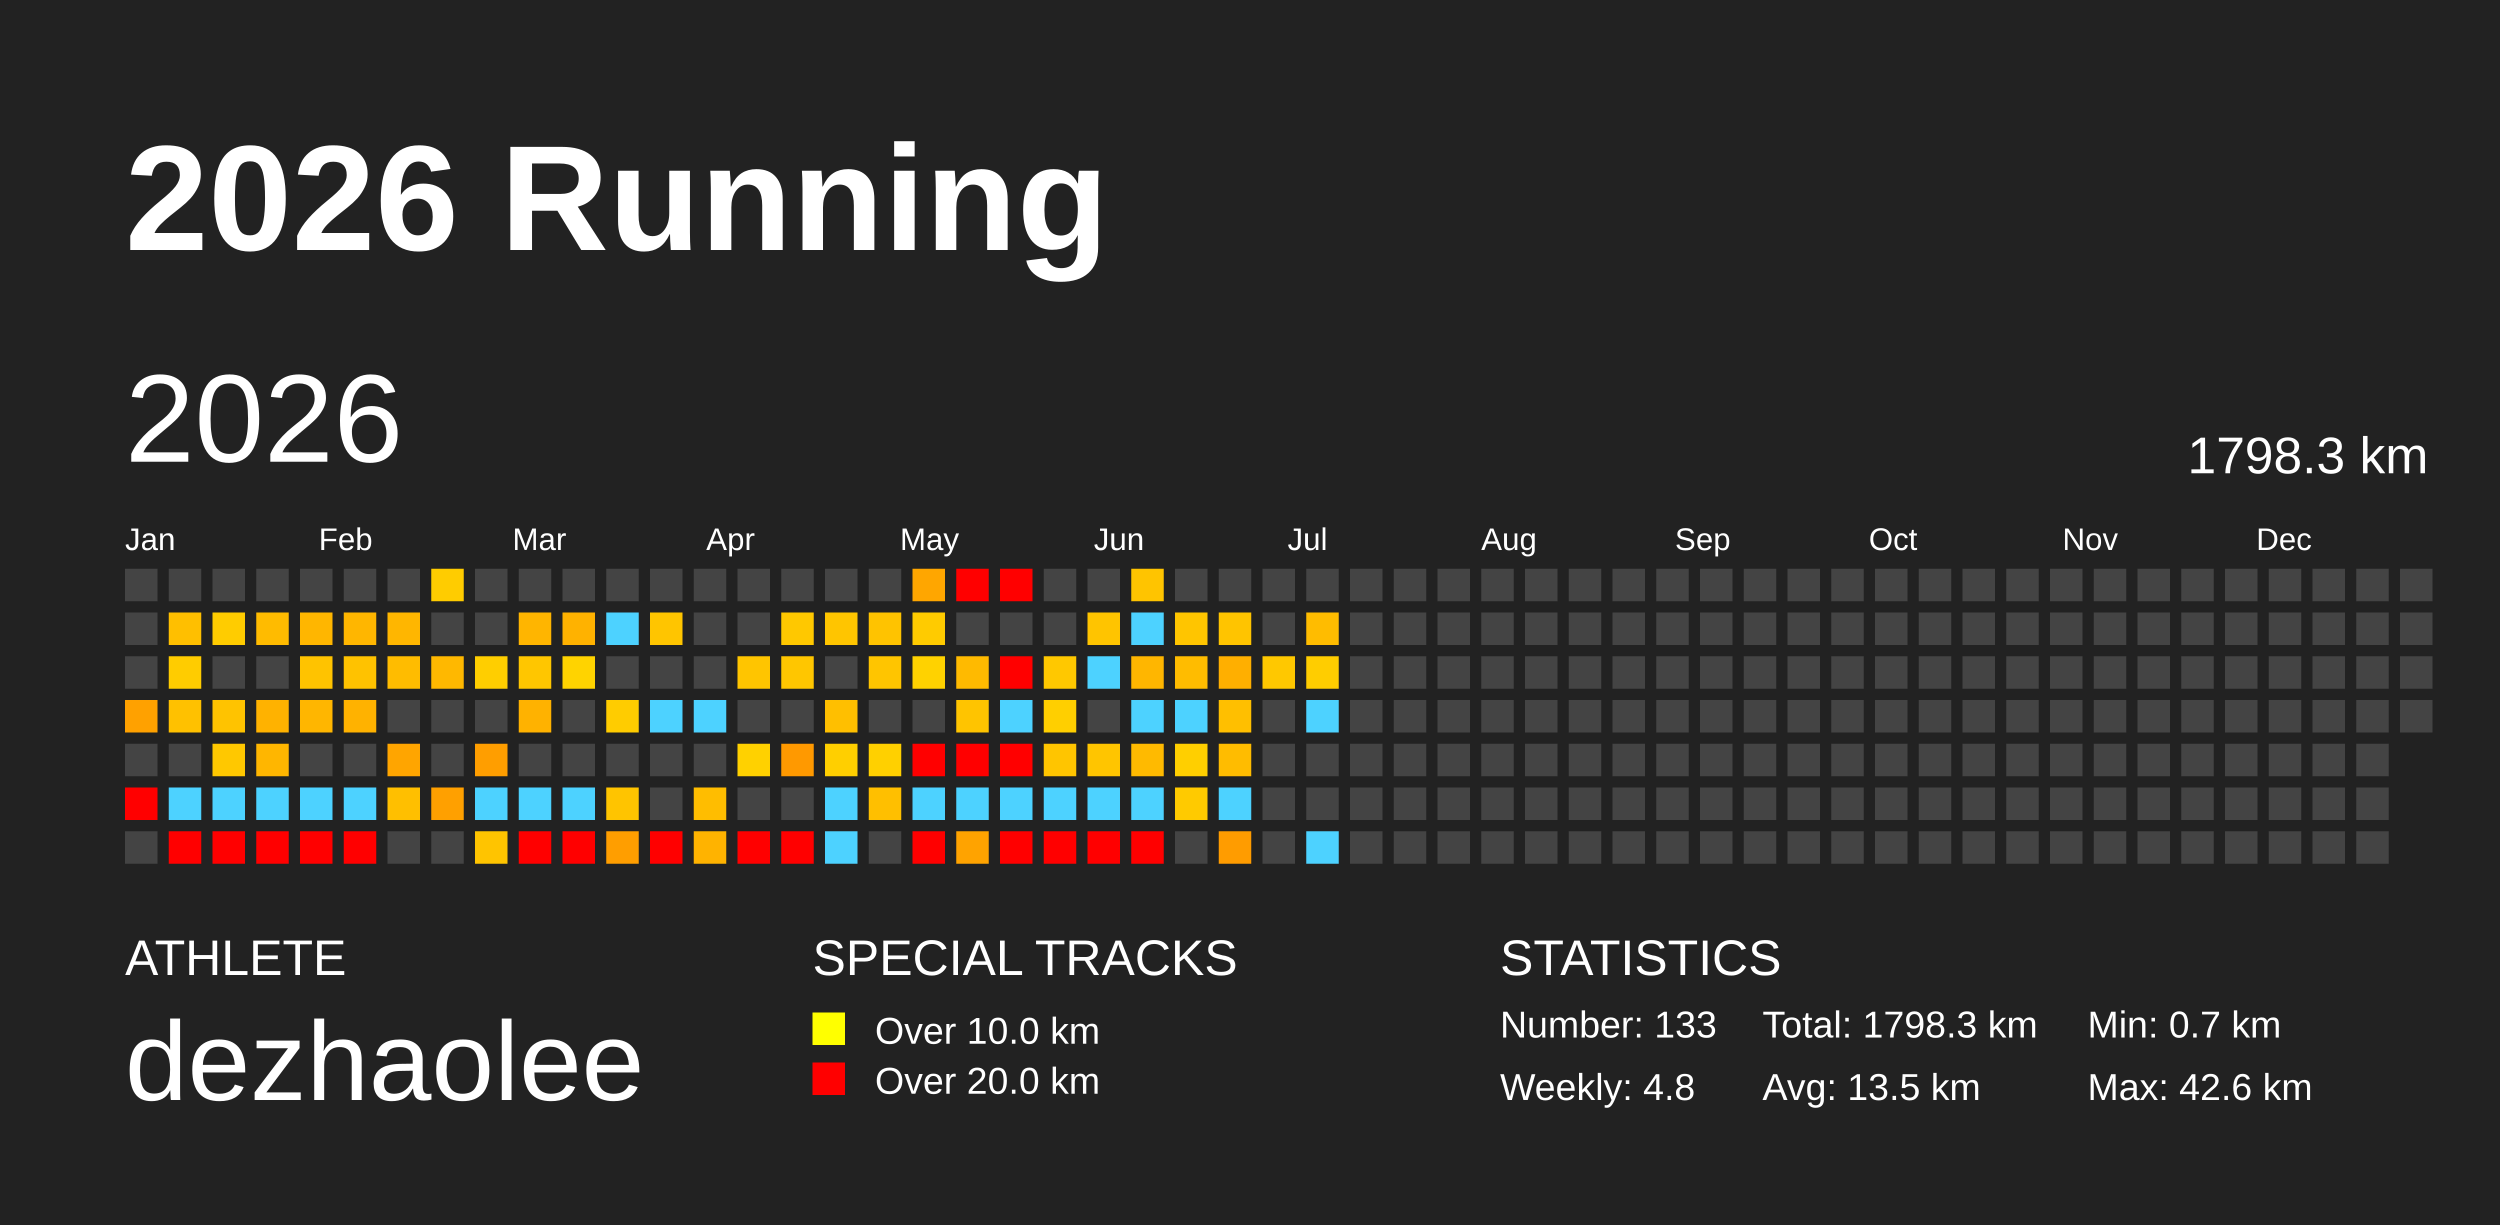
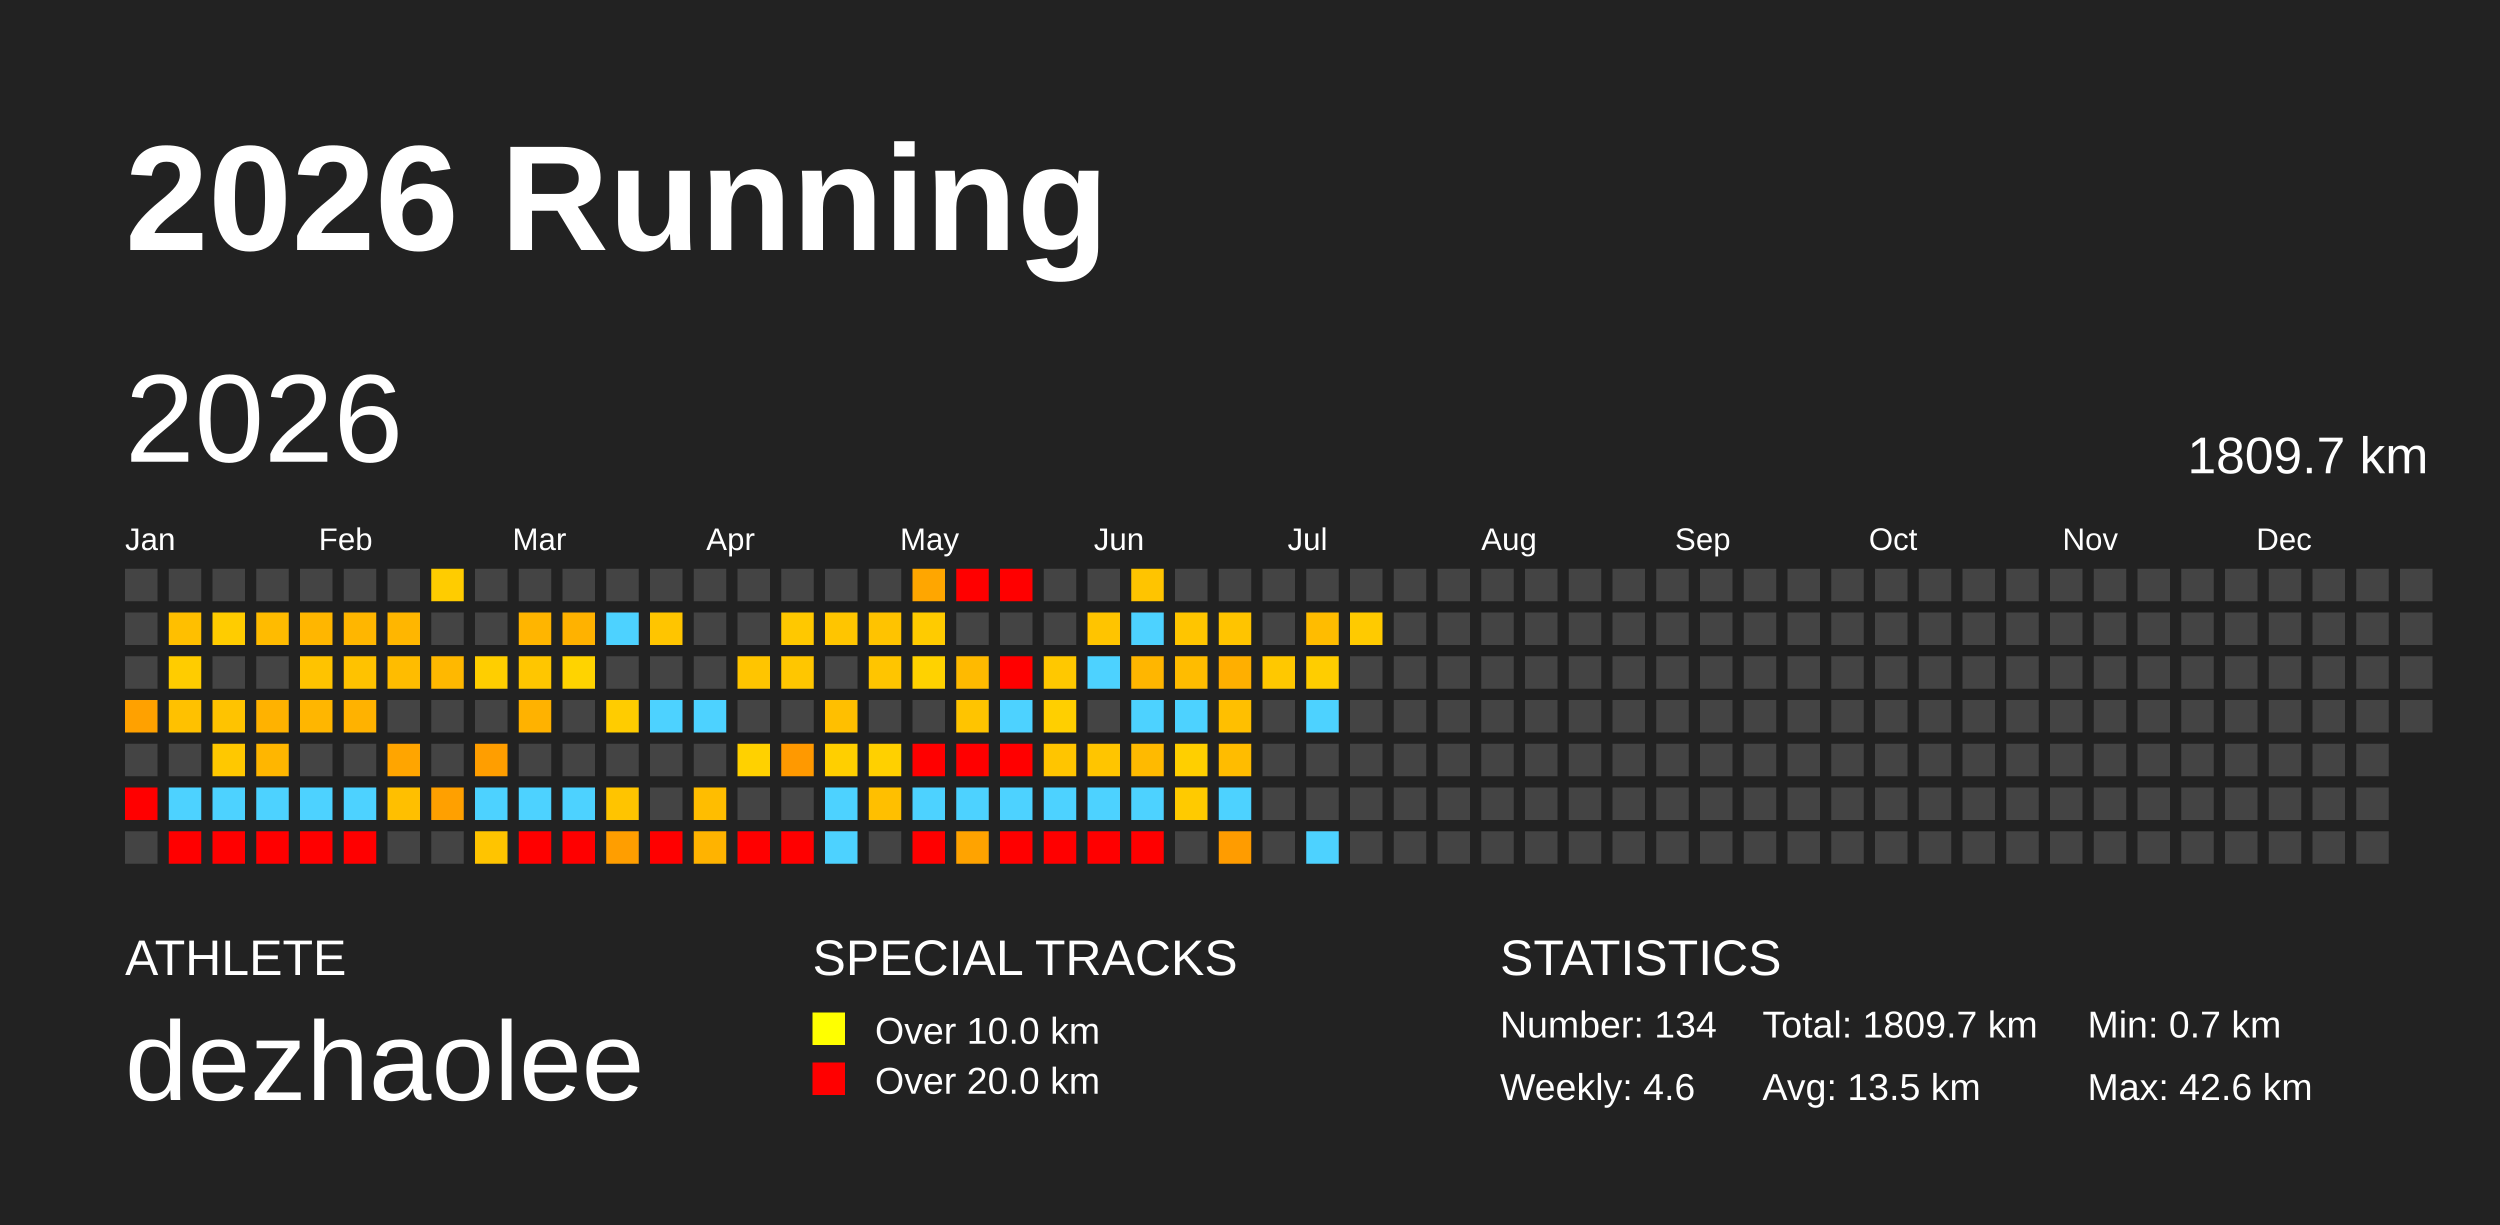
<svg xmlns="http://www.w3.org/2000/svg" baseProfile="full" height="98mm" version="1.1" viewBox="0,0,200,98" width="200mm">
  <defs />
  <rect fill="#222222" height="98" width="200" x="0" y="0" />
  <text fill="#FFFFFF" style="font-size:12px; font-family:Arial; font-weight:bold;" x="10" y="20">2026 Running</text>
  <text fill="#FFFFFF" style="font-size:4px; font-family:Arial" x="10" y="78">ATHLETE</text>
  <text fill="#FFFFFF" style="font-size:9px; font-family:Arial" x="10" y="88">dezhaolee</text>
  <text fill="#FFFFFF" style="font-size:4px; font-family:Arial" x="65" y="78">SPECIAL TRACKS</text>
  <rect fill="yellow" height="2.6" width="2.6" x="65" y="81" />
  <text fill="#FFFFFF" style="font-size:3px; font-family:Arial" x="70" y="83.5">Over 10.0 km</text>
  <rect fill="red" height="2.6" width="2.6" x="65" y="85" />
  <text fill="#FFFFFF" style="font-size:3px; font-family:Arial" x="70" y="87.5">Over 20.0 km</text>
  <text fill="#FFFFFF" style="font-size:4px; font-family:Arial" x="120" y="78">STATISTICS</text>
-   <text fill="#FFFFFF" style="font-size:3px; font-family:Arial" x="120" y="83">Number: 133</text>
-   <text fill="#FFFFFF" style="font-size:3px; font-family:Arial" x="120" y="88">Weekly: 4.8</text>
-   <text fill="#FFFFFF" style="font-size:3px; font-family:Arial" x="141" y="83">Total: 1798.3 km</text>
+   <text fill="#FFFFFF" style="font-size:3px; font-family:Arial" x="120" y="83">Number: 134</text>
+   <text fill="#FFFFFF" style="font-size:3px; font-family:Arial" x="120" y="88">Weekly: 4.6</text>
+   <text fill="#FFFFFF" style="font-size:3px; font-family:Arial" x="141" y="83">Total: 1809.7 km</text>
  <text fill="#FFFFFF" style="font-size:3px; font-family:Arial" x="141" y="88">Avg: 13.5 km</text>
  <text fill="#FFFFFF" style="font-size:3px; font-family:Arial" x="167" y="83">Min: 0.7 km</text>
  <text fill="#FFFFFF" style="font-size:3px; font-family:Arial" x="167" y="88">Max: 42.6 km</text>
  <text dominant-baseline="hanging" fill="#FFFFFF" style="font-size:10.0px; font-family:Arial;" x="10" y="30">2026</text>
-   <text dominant-baseline="hanging" fill="#FFFFFF" style="font-size:4.125px; font-family:Arial;" x="175" y="35">1798.3 km</text>
+   <text dominant-baseline="hanging" fill="#FFFFFF" style="font-size:4.125px; font-family:Arial;" x="175" y="35">1809.7 km</text>
  <text fill="#FFFFFF" style="font-size:2.5px; font-family:Arial" x="10.0" y="44">Jan</text>
  <text fill="#FFFFFF" style="font-size:2.5px; font-family:Arial" x="25.5" y="44">Feb</text>
  <text fill="#FFFFFF" style="font-size:2.5px; font-family:Arial" x="41.0" y="44">Mar</text>
  <text fill="#FFFFFF" style="font-size:2.5px; font-family:Arial" x="56.5" y="44">Apr</text>
  <text fill="#FFFFFF" style="font-size:2.5px; font-family:Arial" x="72.0" y="44">May</text>
  <text fill="#FFFFFF" style="font-size:2.5px; font-family:Arial" x="87.5" y="44">Jun</text>
  <text fill="#FFFFFF" style="font-size:2.5px; font-family:Arial" x="103.0" y="44">Jul</text>
  <text fill="#FFFFFF" style="font-size:2.5px; font-family:Arial" x="118.5" y="44">Aug</text>
  <text fill="#FFFFFF" style="font-size:2.5px; font-family:Arial" x="134.0" y="44">Sep</text>
  <text fill="#FFFFFF" style="font-size:2.5px; font-family:Arial" x="149.5" y="44">Oct</text>
  <text fill="#FFFFFF" style="font-size:2.5px; font-family:Arial" x="165.0" y="44">Nov</text>
  <text fill="#FFFFFF" style="font-size:2.5px; font-family:Arial" x="180.5" y="44">Dec</text>
  <rect fill="#444444" height="2.6" width="2.6" x="10.0" y="45.5" />
  <rect fill="#444444" height="2.6" width="2.6" x="10.0" y="49.0" />
  <rect fill="#444444" height="2.6" width="2.6" x="10.0" y="52.5" />
  <rect fill="#ffa100" height="2.6" width="2.6" x="10.0" y="56.0" />
  <rect fill="#444444" height="2.6" width="2.6" x="10.0" y="59.5" />
  <rect fill="red" height="2.6" width="2.6" x="10.0" y="63.0" />
  <rect fill="#444444" height="2.6" width="2.6" x="10.0" y="66.5" />
  <rect fill="#444444" height="2.6" width="2.6" x="13.5" y="45.5" />
  <rect fill="#ffbf00" height="2.6" width="2.6" x="13.5" y="49.0" />
  <rect fill="#ffcc00" height="2.6" width="2.6" x="13.5" y="52.5" />
  <rect fill="#ffc100" height="2.6" width="2.6" x="13.5" y="56.0" />
  <rect fill="#444444" height="2.6" width="2.6" x="13.5" y="59.5" />
  <rect fill="#4dd2ff" height="2.6" width="2.6" x="13.5" y="63.0" />
  <rect fill="red" height="2.6" width="2.6" x="13.5" y="66.5" />
  <rect fill="#444444" height="2.6" width="2.6" x="17.0" y="45.5" />
  <rect fill="#ffcc00" height="2.6" width="2.6" x="17.0" y="49.0" />
  <rect fill="#444444" height="2.6" width="2.6" x="17.0" y="52.5" />
  <rect fill="#ffc300" height="2.6" width="2.6" x="17.0" y="56.0" />
  <rect fill="#ffc800" height="2.6" width="2.6" x="17.0" y="59.5" />
  <rect fill="#4dd2ff" height="2.6" width="2.6" x="17.0" y="63.0" />
  <rect fill="red" height="2.6" width="2.6" x="17.0" y="66.5" />
  <rect fill="#444444" height="2.6" width="2.6" x="20.5" y="45.5" />
  <rect fill="#ffbb00" height="2.6" width="2.6" x="20.5" y="49.0" />
  <rect fill="#444444" height="2.6" width="2.6" x="20.5" y="52.5" />
  <rect fill="#ffb200" height="2.6" width="2.6" x="20.5" y="56.0" />
  <rect fill="#ffb600" height="2.6" width="2.6" x="20.5" y="59.5" />
  <rect fill="#4dd2ff" height="2.6" width="2.6" x="20.5" y="63.0" />
  <rect fill="red" height="2.6" width="2.6" x="20.5" y="66.5" />
  <rect fill="#444444" height="2.6" width="2.6" x="24.0" y="45.5" />
  <rect fill="#ffb600" height="2.6" width="2.6" x="24.0" y="49.0" />
  <rect fill="#ffc300" height="2.6" width="2.6" x="24.0" y="52.5" />
  <rect fill="#ffb600" height="2.6" width="2.6" x="24.0" y="56.0" />
  <rect fill="#444444" height="2.6" width="2.6" x="24.0" y="59.5" />
  <rect fill="#4dd2ff" height="2.6" width="2.6" x="24.0" y="63.0" />
  <rect fill="red" height="2.6" width="2.6" x="24.0" y="66.5" />
  <rect fill="#444444" height="2.6" width="2.6" x="27.5" y="45.5" />
  <rect fill="#ffb600" height="2.6" width="2.6" x="27.5" y="49.0" />
  <rect fill="#ffc200" height="2.6" width="2.6" x="27.5" y="52.5" />
  <rect fill="#ffb200" height="2.6" width="2.6" x="27.5" y="56.0" />
  <rect fill="#444444" height="2.6" width="2.6" x="27.5" y="59.5" />
  <rect fill="#4dd2ff" height="2.6" width="2.6" x="27.5" y="63.0" />
  <rect fill="red" height="2.6" width="2.6" x="27.5" y="66.5" />
  <rect fill="#444444" height="2.6" width="2.6" x="31.0" y="45.5" />
  <rect fill="#ffb600" height="2.6" width="2.6" x="31.0" y="49.0" />
  <rect fill="#ffbc00" height="2.6" width="2.6" x="31.0" y="52.5" />
  <rect fill="#444444" height="2.6" width="2.6" x="31.0" y="56.0" />
  <rect fill="#ffa500" height="2.6" width="2.6" x="31.0" y="59.5" />
  <rect fill="#ffbf00" height="2.6" width="2.6" x="31.0" y="63.0" />
  <rect fill="#444444" height="2.6" width="2.6" x="31.0" y="66.5" />
  <rect fill="#ffcc00" height="2.6" width="2.6" x="34.5" y="45.5" />
  <rect fill="#444444" height="2.6" width="2.6" x="34.5" y="49.0" />
  <rect fill="#ffb800" height="2.6" width="2.6" x="34.5" y="52.5" />
  <rect fill="#444444" height="2.6" width="2.6" x="34.5" y="56.0" />
  <rect fill="#444444" height="2.6" width="2.6" x="34.5" y="59.5" />
  <rect fill="#ffa000" height="2.6" width="2.6" x="34.5" y="63.0" />
  <rect fill="#444444" height="2.6" width="2.6" x="34.5" y="66.5" />
  <rect fill="#444444" height="2.6" width="2.6" x="38.0" y="45.5" />
  <rect fill="#444444" height="2.6" width="2.6" x="38.0" y="49.0" />
  <rect fill="#ffce00" height="2.6" width="2.6" x="38.0" y="52.5" />
  <rect fill="#444444" height="2.6" width="2.6" x="38.0" y="56.0" />
  <rect fill="#ff9e00" height="2.6" width="2.6" x="38.0" y="59.5" />
  <rect fill="#4dd2ff" height="2.6" width="2.6" x="38.0" y="63.0" />
  <rect fill="#ffc400" height="2.6" width="2.6" x="38.0" y="66.5" />
  <rect fill="#444444" height="2.6" width="2.6" x="41.5" y="45.5" />
  <rect fill="#ffb500" height="2.6" width="2.6" x="41.5" y="49.0" />
  <rect fill="#ffc600" height="2.6" width="2.6" x="41.5" y="52.5" />
  <rect fill="#ffb200" height="2.6" width="2.6" x="41.5" y="56.0" />
  <rect fill="#444444" height="2.6" width="2.6" x="41.5" y="59.5" />
  <rect fill="#4dd2ff" height="2.6" width="2.6" x="41.5" y="63.0" />
  <rect fill="red" height="2.6" width="2.6" x="41.5" y="66.5" />
  <rect fill="#444444" height="2.6" width="2.6" x="45.0" y="45.5" />
  <rect fill="#ffb200" height="2.6" width="2.6" x="45.0" y="49.0" />
  <rect fill="#ffd300" height="2.6" width="2.6" x="45.0" y="52.5" />
  <rect fill="#444444" height="2.6" width="2.6" x="45.0" y="56.0" />
  <rect fill="#444444" height="2.6" width="2.6" x="45.0" y="59.5" />
  <rect fill="#4dd2ff" height="2.6" width="2.6" x="45.0" y="63.0" />
  <rect fill="red" height="2.6" width="2.6" x="45.0" y="66.5" />
  <rect fill="#444444" height="2.6" width="2.6" x="48.5" y="45.5" />
  <rect fill="#4dd2ff" height="2.6" width="2.6" x="48.5" y="49.0" />
  <rect fill="#444444" height="2.6" width="2.6" x="48.5" y="52.5" />
  <rect fill="#ffcc00" height="2.6" width="2.6" x="48.5" y="56.0" />
  <rect fill="#444444" height="2.6" width="2.6" x="48.5" y="59.5" />
  <rect fill="#ffc400" height="2.6" width="2.6" x="48.5" y="63.0" />
  <rect fill="#ff9e00" height="2.6" width="2.6" x="48.5" y="66.5" />
  <rect fill="#444444" height="2.6" width="2.6" x="52.0" y="45.5" />
  <rect fill="#ffc500" height="2.6" width="2.6" x="52.0" y="49.0" />
  <rect fill="#444444" height="2.6" width="2.6" x="52.0" y="52.5" />
  <rect fill="#4dd2ff" height="2.6" width="2.6" x="52.0" y="56.0" />
  <rect fill="#444444" height="2.6" width="2.6" x="52.0" y="59.5" />
  <rect fill="#444444" height="2.6" width="2.6" x="52.0" y="63.0" />
  <rect fill="red" height="2.6" width="2.6" x="52.0" y="66.5" />
  <rect fill="#444444" height="2.6" width="2.6" x="55.5" y="45.5" />
  <rect fill="#444444" height="2.6" width="2.6" x="55.5" y="49.0" />
  <rect fill="#444444" height="2.6" width="2.6" x="55.5" y="52.5" />
  <rect fill="#4dd2ff" height="2.6" width="2.6" x="55.5" y="56.0" />
  <rect fill="#444444" height="2.6" width="2.6" x="55.5" y="59.5" />
  <rect fill="#ffbd00" height="2.6" width="2.6" x="55.5" y="63.0" />
  <rect fill="#ffb300" height="2.6" width="2.6" x="55.5" y="66.5" />
  <rect fill="#444444" height="2.6" width="2.6" x="59.0" y="45.5" />
  <rect fill="#444444" height="2.6" width="2.6" x="59.0" y="49.0" />
  <rect fill="#ffc500" height="2.6" width="2.6" x="59.0" y="52.5" />
  <rect fill="#444444" height="2.6" width="2.6" x="59.0" y="56.0" />
  <rect fill="#ffd100" height="2.6" width="2.6" x="59.0" y="59.5" />
  <rect fill="#444444" height="2.6" width="2.6" x="59.0" y="63.0" />
  <rect fill="red" height="2.6" width="2.6" x="59.0" y="66.5" />
  <rect fill="#444444" height="2.6" width="2.6" x="62.5" y="45.5" />
  <rect fill="#ffc800" height="2.6" width="2.6" x="62.5" y="49.0" />
  <rect fill="#ffc600" height="2.6" width="2.6" x="62.5" y="52.5" />
  <rect fill="#444444" height="2.6" width="2.6" x="62.5" y="56.0" />
  <rect fill="#ff9900" height="2.6" width="2.6" x="62.5" y="59.5" />
  <rect fill="#444444" height="2.6" width="2.6" x="62.5" y="63.0" />
  <rect fill="red" height="2.6" width="2.6" x="62.5" y="66.5" />
  <rect fill="#444444" height="2.6" width="2.6" x="66.0" y="45.5" />
  <rect fill="#ffc500" height="2.6" width="2.6" x="66.0" y="49.0" />
  <rect fill="#444444" height="2.6" width="2.6" x="66.0" y="52.5" />
  <rect fill="#ffbf00" height="2.6" width="2.6" x="66.0" y="56.0" />
  <rect fill="#ffcf00" height="2.6" width="2.6" x="66.0" y="59.5" />
  <rect fill="#4dd2ff" height="2.6" width="2.6" x="66.0" y="63.0" />
  <rect fill="#4dd2ff" height="2.6" width="2.6" x="66.0" y="66.5" />
  <rect fill="#444444" height="2.6" width="2.6" x="69.5" y="45.5" />
  <rect fill="#ffc300" height="2.6" width="2.6" x="69.5" y="49.0" />
  <rect fill="#ffc500" height="2.6" width="2.6" x="69.5" y="52.5" />
  <rect fill="#444444" height="2.6" width="2.6" x="69.5" y="56.0" />
  <rect fill="#ffd000" height="2.6" width="2.6" x="69.5" y="59.5" />
  <rect fill="#ffbf00" height="2.6" width="2.6" x="69.5" y="63.0" />
  <rect fill="#444444" height="2.6" width="2.6" x="69.5" y="66.5" />
  <rect fill="#ffa600" height="2.6" width="2.6" x="73.0" y="45.5" />
  <rect fill="#ffcb00" height="2.6" width="2.6" x="73.0" y="49.0" />
  <rect fill="#ffd200" height="2.6" width="2.6" x="73.0" y="52.5" />
  <rect fill="#444444" height="2.6" width="2.6" x="73.0" y="56.0" />
  <rect fill="red" height="2.6" width="2.6" x="73.0" y="59.5" />
  <rect fill="#4dd2ff" height="2.6" width="2.6" x="73.0" y="63.0" />
  <rect fill="red" height="2.6" width="2.6" x="73.0" y="66.5" />
  <rect fill="red" height="2.6" width="2.6" x="76.5" y="45.5" />
  <rect fill="#444444" height="2.6" width="2.6" x="76.5" y="49.0" />
  <rect fill="#ffba00" height="2.6" width="2.6" x="76.5" y="52.5" />
  <rect fill="#ffc400" height="2.6" width="2.6" x="76.5" y="56.0" />
  <rect fill="red" height="2.6" width="2.6" x="76.5" y="59.5" />
  <rect fill="#4dd2ff" height="2.6" width="2.6" x="76.5" y="63.0" />
  <rect fill="#ffa300" height="2.6" width="2.6" x="76.5" y="66.5" />
  <rect fill="red" height="2.6" width="2.6" x="80.0" y="45.5" />
  <rect fill="#444444" height="2.6" width="2.6" x="80.0" y="49.0" />
  <rect fill="red" height="2.6" width="2.6" x="80.0" y="52.5" />
  <rect fill="#4dd2ff" height="2.6" width="2.6" x="80.0" y="56.0" />
  <rect fill="red" height="2.6" width="2.6" x="80.0" y="59.5" />
  <rect fill="#4dd2ff" height="2.6" width="2.6" x="80.0" y="63.0" />
  <rect fill="red" height="2.6" width="2.6" x="80.0" y="66.5" />
  <rect fill="#444444" height="2.6" width="2.6" x="83.5" y="45.5" />
  <rect fill="#444444" height="2.6" width="2.6" x="83.5" y="49.0" />
  <rect fill="#ffc800" height="2.6" width="2.6" x="83.5" y="52.5" />
  <rect fill="#ffcf00" height="2.6" width="2.6" x="83.5" y="56.0" />
  <rect fill="#ffc500" height="2.6" width="2.6" x="83.5" y="59.5" />
  <rect fill="#4dd2ff" height="2.6" width="2.6" x="83.5" y="63.0" />
  <rect fill="red" height="2.6" width="2.6" x="83.5" y="66.5" />
  <rect fill="#444444" height="2.6" width="2.6" x="87.0" y="45.5" />
  <rect fill="#ffc400" height="2.6" width="2.6" x="87.0" y="49.0" />
  <rect fill="#4dd2ff" height="2.6" width="2.6" x="87.0" y="52.5" />
  <rect fill="#444444" height="2.6" width="2.6" x="87.0" y="56.0" />
  <rect fill="#ffc500" height="2.6" width="2.6" x="87.0" y="59.5" />
  <rect fill="#4dd2ff" height="2.6" width="2.6" x="87.0" y="63.0" />
  <rect fill="red" height="2.6" width="2.6" x="87.0" y="66.5" />
  <rect fill="#ffc400" height="2.6" width="2.6" x="90.5" y="45.5" />
  <rect fill="#4dd2ff" height="2.6" width="2.6" x="90.5" y="49.0" />
  <rect fill="#ffb600" height="2.6" width="2.6" x="90.5" y="52.5" />
  <rect fill="#4dd2ff" height="2.6" width="2.6" x="90.5" y="56.0" />
  <rect fill="#ffba00" height="2.6" width="2.6" x="90.5" y="59.5" />
  <rect fill="#4dd2ff" height="2.6" width="2.6" x="90.5" y="63.0" />
  <rect fill="red" height="2.6" width="2.6" x="90.5" y="66.5" />
  <rect fill="#444444" height="2.6" width="2.6" x="94.0" y="45.5" />
  <rect fill="#ffc500" height="2.6" width="2.6" x="94.0" y="49.0" />
  <rect fill="#ffbc00" height="2.6" width="2.6" x="94.0" y="52.5" />
  <rect fill="#4dd2ff" height="2.6" width="2.6" x="94.0" y="56.0" />
  <rect fill="#ffcf00" height="2.6" width="2.6" x="94.0" y="59.5" />
  <rect fill="#ffca00" height="2.6" width="2.6" x="94.0" y="63.0" />
  <rect fill="#444444" height="2.6" width="2.6" x="94.0" y="66.5" />
  <rect fill="#444444" height="2.6" width="2.6" x="97.5" y="45.5" />
  <rect fill="#ffc400" height="2.6" width="2.6" x="97.5" y="49.0" />
  <rect fill="#ffaf00" height="2.6" width="2.6" x="97.5" y="52.5" />
  <rect fill="#ffbf00" height="2.6" width="2.6" x="97.5" y="56.0" />
  <rect fill="#ffbc00" height="2.6" width="2.6" x="97.5" y="59.5" />
  <rect fill="#4dd2ff" height="2.6" width="2.6" x="97.5" y="63.0" />
  <rect fill="#ff9c00" height="2.6" width="2.6" x="97.5" y="66.5" />
  <rect fill="#444444" height="2.6" width="2.6" x="101.0" y="45.5" />
  <rect fill="#444444" height="2.6" width="2.6" x="101.0" y="49.0" />
  <rect fill="#ffc800" height="2.6" width="2.6" x="101.0" y="52.5" />
  <rect fill="#444444" height="2.6" width="2.6" x="101.0" y="56.0" />
  <rect fill="#444444" height="2.6" width="2.6" x="101.0" y="59.5" />
  <rect fill="#444444" height="2.6" width="2.6" x="101.0" y="63.0" />
  <rect fill="#444444" height="2.6" width="2.6" x="101.0" y="66.5" />
  <rect fill="#444444" height="2.6" width="2.6" x="104.5" y="45.5" />
  <rect fill="#ffbc00" height="2.6" width="2.6" x="104.5" y="49.0" />
  <rect fill="#ffcd00" height="2.6" width="2.6" x="104.5" y="52.5" />
  <rect fill="#4dd2ff" height="2.6" width="2.6" x="104.5" y="56.0" />
  <rect fill="#444444" height="2.6" width="2.6" x="104.5" y="59.5" />
  <rect fill="#444444" height="2.6" width="2.6" x="104.5" y="63.0" />
  <rect fill="#4dd2ff" height="2.6" width="2.6" x="104.5" y="66.5" />
  <rect fill="#444444" height="2.6" width="2.6" x="108.0" y="45.5" />
-   <rect fill="#444444" height="2.6" width="2.6" x="108.0" y="49.0" />
+   <rect fill="#ffca00" height="2.6" width="2.6" x="108.0" y="49.0" />
  <rect fill="#444444" height="2.6" width="2.6" x="108.0" y="52.5" />
  <rect fill="#444444" height="2.6" width="2.6" x="108.0" y="56.0" />
  <rect fill="#444444" height="2.6" width="2.6" x="108.0" y="59.5" />
  <rect fill="#444444" height="2.6" width="2.6" x="108.0" y="63.0" />
  <rect fill="#444444" height="2.6" width="2.6" x="108.0" y="66.5" />
  <rect fill="#444444" height="2.6" width="2.6" x="111.5" y="45.5" />
  <rect fill="#444444" height="2.6" width="2.6" x="111.5" y="49.0" />
  <rect fill="#444444" height="2.6" width="2.6" x="111.5" y="52.5" />
  <rect fill="#444444" height="2.6" width="2.6" x="111.5" y="56.0" />
  <rect fill="#444444" height="2.6" width="2.6" x="111.5" y="59.5" />
  <rect fill="#444444" height="2.6" width="2.6" x="111.5" y="63.0" />
  <rect fill="#444444" height="2.6" width="2.6" x="111.5" y="66.5" />
  <rect fill="#444444" height="2.6" width="2.6" x="115.0" y="45.5" />
  <rect fill="#444444" height="2.6" width="2.6" x="115.0" y="49.0" />
  <rect fill="#444444" height="2.6" width="2.6" x="115.0" y="52.5" />
  <rect fill="#444444" height="2.6" width="2.6" x="115.0" y="56.0" />
  <rect fill="#444444" height="2.6" width="2.6" x="115.0" y="59.5" />
  <rect fill="#444444" height="2.6" width="2.6" x="115.0" y="63.0" />
  <rect fill="#444444" height="2.6" width="2.6" x="115.0" y="66.5" />
  <rect fill="#444444" height="2.6" width="2.6" x="118.5" y="45.5" />
  <rect fill="#444444" height="2.6" width="2.6" x="118.5" y="49.0" />
  <rect fill="#444444" height="2.6" width="2.6" x="118.5" y="52.5" />
  <rect fill="#444444" height="2.6" width="2.6" x="118.5" y="56.0" />
  <rect fill="#444444" height="2.6" width="2.6" x="118.5" y="59.5" />
  <rect fill="#444444" height="2.6" width="2.6" x="118.5" y="63.0" />
  <rect fill="#444444" height="2.6" width="2.6" x="118.5" y="66.5" />
  <rect fill="#444444" height="2.6" width="2.6" x="122.0" y="45.5" />
  <rect fill="#444444" height="2.6" width="2.6" x="122.0" y="49.0" />
  <rect fill="#444444" height="2.6" width="2.6" x="122.0" y="52.5" />
  <rect fill="#444444" height="2.6" width="2.6" x="122.0" y="56.0" />
  <rect fill="#444444" height="2.6" width="2.6" x="122.0" y="59.5" />
  <rect fill="#444444" height="2.6" width="2.6" x="122.0" y="63.0" />
  <rect fill="#444444" height="2.6" width="2.6" x="122.0" y="66.5" />
  <rect fill="#444444" height="2.6" width="2.6" x="125.5" y="45.5" />
  <rect fill="#444444" height="2.6" width="2.6" x="125.5" y="49.0" />
  <rect fill="#444444" height="2.6" width="2.6" x="125.5" y="52.5" />
  <rect fill="#444444" height="2.6" width="2.6" x="125.5" y="56.0" />
  <rect fill="#444444" height="2.6" width="2.6" x="125.5" y="59.5" />
  <rect fill="#444444" height="2.6" width="2.6" x="125.5" y="63.0" />
  <rect fill="#444444" height="2.6" width="2.6" x="125.5" y="66.5" />
  <rect fill="#444444" height="2.6" width="2.6" x="129.0" y="45.5" />
  <rect fill="#444444" height="2.6" width="2.6" x="129.0" y="49.0" />
  <rect fill="#444444" height="2.6" width="2.6" x="129.0" y="52.5" />
  <rect fill="#444444" height="2.6" width="2.6" x="129.0" y="56.0" />
  <rect fill="#444444" height="2.6" width="2.6" x="129.0" y="59.5" />
  <rect fill="#444444" height="2.6" width="2.6" x="129.0" y="63.0" />
  <rect fill="#444444" height="2.6" width="2.6" x="129.0" y="66.5" />
  <rect fill="#444444" height="2.6" width="2.6" x="132.5" y="45.5" />
  <rect fill="#444444" height="2.6" width="2.6" x="132.5" y="49.0" />
  <rect fill="#444444" height="2.6" width="2.6" x="132.5" y="52.5" />
  <rect fill="#444444" height="2.6" width="2.6" x="132.5" y="56.0" />
  <rect fill="#444444" height="2.6" width="2.6" x="132.5" y="59.5" />
  <rect fill="#444444" height="2.6" width="2.6" x="132.5" y="63.0" />
  <rect fill="#444444" height="2.6" width="2.6" x="132.5" y="66.5" />
  <rect fill="#444444" height="2.6" width="2.6" x="136.0" y="45.5" />
  <rect fill="#444444" height="2.6" width="2.6" x="136.0" y="49.0" />
  <rect fill="#444444" height="2.6" width="2.6" x="136.0" y="52.5" />
  <rect fill="#444444" height="2.6" width="2.6" x="136.0" y="56.0" />
  <rect fill="#444444" height="2.6" width="2.6" x="136.0" y="59.5" />
  <rect fill="#444444" height="2.6" width="2.6" x="136.0" y="63.0" />
  <rect fill="#444444" height="2.6" width="2.6" x="136.0" y="66.5" />
  <rect fill="#444444" height="2.6" width="2.6" x="139.5" y="45.5" />
  <rect fill="#444444" height="2.6" width="2.6" x="139.5" y="49.0" />
  <rect fill="#444444" height="2.6" width="2.6" x="139.5" y="52.5" />
  <rect fill="#444444" height="2.6" width="2.6" x="139.5" y="56.0" />
  <rect fill="#444444" height="2.6" width="2.6" x="139.5" y="59.5" />
  <rect fill="#444444" height="2.6" width="2.6" x="139.5" y="63.0" />
  <rect fill="#444444" height="2.6" width="2.6" x="139.5" y="66.5" />
  <rect fill="#444444" height="2.6" width="2.6" x="143.0" y="45.5" />
  <rect fill="#444444" height="2.6" width="2.6" x="143.0" y="49.0" />
  <rect fill="#444444" height="2.6" width="2.6" x="143.0" y="52.5" />
  <rect fill="#444444" height="2.6" width="2.6" x="143.0" y="56.0" />
  <rect fill="#444444" height="2.6" width="2.6" x="143.0" y="59.5" />
  <rect fill="#444444" height="2.6" width="2.6" x="143.0" y="63.0" />
  <rect fill="#444444" height="2.6" width="2.6" x="143.0" y="66.5" />
  <rect fill="#444444" height="2.6" width="2.6" x="146.5" y="45.5" />
  <rect fill="#444444" height="2.6" width="2.6" x="146.5" y="49.0" />
  <rect fill="#444444" height="2.6" width="2.6" x="146.5" y="52.5" />
  <rect fill="#444444" height="2.6" width="2.6" x="146.5" y="56.0" />
  <rect fill="#444444" height="2.6" width="2.6" x="146.5" y="59.5" />
  <rect fill="#444444" height="2.6" width="2.6" x="146.5" y="63.0" />
  <rect fill="#444444" height="2.6" width="2.6" x="146.5" y="66.5" />
  <rect fill="#444444" height="2.6" width="2.6" x="150.0" y="45.5" />
  <rect fill="#444444" height="2.6" width="2.6" x="150.0" y="49.0" />
  <rect fill="#444444" height="2.6" width="2.6" x="150.0" y="52.5" />
  <rect fill="#444444" height="2.6" width="2.6" x="150.0" y="56.0" />
  <rect fill="#444444" height="2.6" width="2.6" x="150.0" y="59.5" />
  <rect fill="#444444" height="2.6" width="2.6" x="150.0" y="63.0" />
  <rect fill="#444444" height="2.6" width="2.6" x="150.0" y="66.5" />
  <rect fill="#444444" height="2.6" width="2.6" x="153.5" y="45.5" />
  <rect fill="#444444" height="2.6" width="2.6" x="153.5" y="49.0" />
  <rect fill="#444444" height="2.6" width="2.6" x="153.5" y="52.5" />
  <rect fill="#444444" height="2.6" width="2.6" x="153.5" y="56.0" />
  <rect fill="#444444" height="2.6" width="2.6" x="153.5" y="59.5" />
  <rect fill="#444444" height="2.6" width="2.6" x="153.5" y="63.0" />
  <rect fill="#444444" height="2.6" width="2.6" x="153.5" y="66.5" />
  <rect fill="#444444" height="2.6" width="2.6" x="157.0" y="45.5" />
  <rect fill="#444444" height="2.6" width="2.6" x="157.0" y="49.0" />
  <rect fill="#444444" height="2.6" width="2.6" x="157.0" y="52.5" />
  <rect fill="#444444" height="2.6" width="2.6" x="157.0" y="56.0" />
  <rect fill="#444444" height="2.6" width="2.6" x="157.0" y="59.5" />
  <rect fill="#444444" height="2.6" width="2.6" x="157.0" y="63.0" />
  <rect fill="#444444" height="2.6" width="2.6" x="157.0" y="66.5" />
  <rect fill="#444444" height="2.6" width="2.6" x="160.5" y="45.5" />
  <rect fill="#444444" height="2.6" width="2.6" x="160.5" y="49.0" />
  <rect fill="#444444" height="2.6" width="2.6" x="160.5" y="52.5" />
  <rect fill="#444444" height="2.6" width="2.6" x="160.5" y="56.0" />
  <rect fill="#444444" height="2.6" width="2.6" x="160.5" y="59.5" />
  <rect fill="#444444" height="2.6" width="2.6" x="160.5" y="63.0" />
  <rect fill="#444444" height="2.6" width="2.6" x="160.5" y="66.5" />
  <rect fill="#444444" height="2.6" width="2.6" x="164.0" y="45.5" />
  <rect fill="#444444" height="2.6" width="2.6" x="164.0" y="49.0" />
  <rect fill="#444444" height="2.6" width="2.6" x="164.0" y="52.5" />
  <rect fill="#444444" height="2.6" width="2.6" x="164.0" y="56.0" />
  <rect fill="#444444" height="2.6" width="2.6" x="164.0" y="59.5" />
  <rect fill="#444444" height="2.6" width="2.6" x="164.0" y="63.0" />
  <rect fill="#444444" height="2.6" width="2.6" x="164.0" y="66.5" />
  <rect fill="#444444" height="2.6" width="2.6" x="167.5" y="45.5" />
  <rect fill="#444444" height="2.6" width="2.6" x="167.5" y="49.0" />
  <rect fill="#444444" height="2.6" width="2.6" x="167.5" y="52.5" />
  <rect fill="#444444" height="2.6" width="2.6" x="167.5" y="56.0" />
  <rect fill="#444444" height="2.6" width="2.6" x="167.5" y="59.5" />
  <rect fill="#444444" height="2.6" width="2.6" x="167.5" y="63.0" />
  <rect fill="#444444" height="2.6" width="2.6" x="167.5" y="66.5" />
  <rect fill="#444444" height="2.6" width="2.6" x="171.0" y="45.5" />
  <rect fill="#444444" height="2.6" width="2.6" x="171.0" y="49.0" />
  <rect fill="#444444" height="2.6" width="2.6" x="171.0" y="52.5" />
  <rect fill="#444444" height="2.6" width="2.6" x="171.0" y="56.0" />
  <rect fill="#444444" height="2.6" width="2.6" x="171.0" y="59.5" />
  <rect fill="#444444" height="2.6" width="2.6" x="171.0" y="63.0" />
  <rect fill="#444444" height="2.6" width="2.6" x="171.0" y="66.5" />
  <rect fill="#444444" height="2.6" width="2.6" x="174.5" y="45.5" />
  <rect fill="#444444" height="2.6" width="2.6" x="174.5" y="49.0" />
  <rect fill="#444444" height="2.6" width="2.6" x="174.5" y="52.5" />
  <rect fill="#444444" height="2.6" width="2.6" x="174.5" y="56.0" />
  <rect fill="#444444" height="2.6" width="2.6" x="174.5" y="59.5" />
  <rect fill="#444444" height="2.6" width="2.6" x="174.5" y="63.0" />
  <rect fill="#444444" height="2.6" width="2.6" x="174.5" y="66.5" />
  <rect fill="#444444" height="2.6" width="2.6" x="178.0" y="45.5" />
  <rect fill="#444444" height="2.6" width="2.6" x="178.0" y="49.0" />
  <rect fill="#444444" height="2.6" width="2.6" x="178.0" y="52.5" />
  <rect fill="#444444" height="2.6" width="2.6" x="178.0" y="56.0" />
  <rect fill="#444444" height="2.6" width="2.6" x="178.0" y="59.5" />
  <rect fill="#444444" height="2.6" width="2.6" x="178.0" y="63.0" />
  <rect fill="#444444" height="2.6" width="2.6" x="178.0" y="66.5" />
  <rect fill="#444444" height="2.6" width="2.6" x="181.5" y="45.5" />
  <rect fill="#444444" height="2.6" width="2.6" x="181.5" y="49.0" />
  <rect fill="#444444" height="2.6" width="2.6" x="181.5" y="52.5" />
  <rect fill="#444444" height="2.6" width="2.6" x="181.5" y="56.0" />
  <rect fill="#444444" height="2.6" width="2.6" x="181.5" y="59.5" />
  <rect fill="#444444" height="2.6" width="2.6" x="181.5" y="63.0" />
  <rect fill="#444444" height="2.6" width="2.6" x="181.5" y="66.5" />
  <rect fill="#444444" height="2.6" width="2.6" x="185.0" y="45.5" />
  <rect fill="#444444" height="2.6" width="2.6" x="185.0" y="49.0" />
  <rect fill="#444444" height="2.6" width="2.6" x="185.0" y="52.5" />
  <rect fill="#444444" height="2.6" width="2.6" x="185.0" y="56.0" />
  <rect fill="#444444" height="2.6" width="2.6" x="185.0" y="59.5" />
  <rect fill="#444444" height="2.6" width="2.6" x="185.0" y="63.0" />
  <rect fill="#444444" height="2.6" width="2.6" x="185.0" y="66.5" />
  <rect fill="#444444" height="2.6" width="2.6" x="188.5" y="45.5" />
  <rect fill="#444444" height="2.6" width="2.6" x="188.5" y="49.0" />
  <rect fill="#444444" height="2.6" width="2.6" x="188.5" y="52.5" />
  <rect fill="#444444" height="2.6" width="2.6" x="188.5" y="56.0" />
  <rect fill="#444444" height="2.6" width="2.6" x="188.5" y="59.5" />
  <rect fill="#444444" height="2.6" width="2.6" x="188.5" y="63.0" />
  <rect fill="#444444" height="2.6" width="2.6" x="188.5" y="66.5" />
  <rect fill="#444444" height="2.6" width="2.6" x="192.0" y="45.5" />
  <rect fill="#444444" height="2.6" width="2.6" x="192.0" y="49.0" />
  <rect fill="#444444" height="2.6" width="2.6" x="192.0" y="52.5" />
  <rect fill="#444444" height="2.6" width="2.6" x="192.0" y="56.0" />
</svg>
